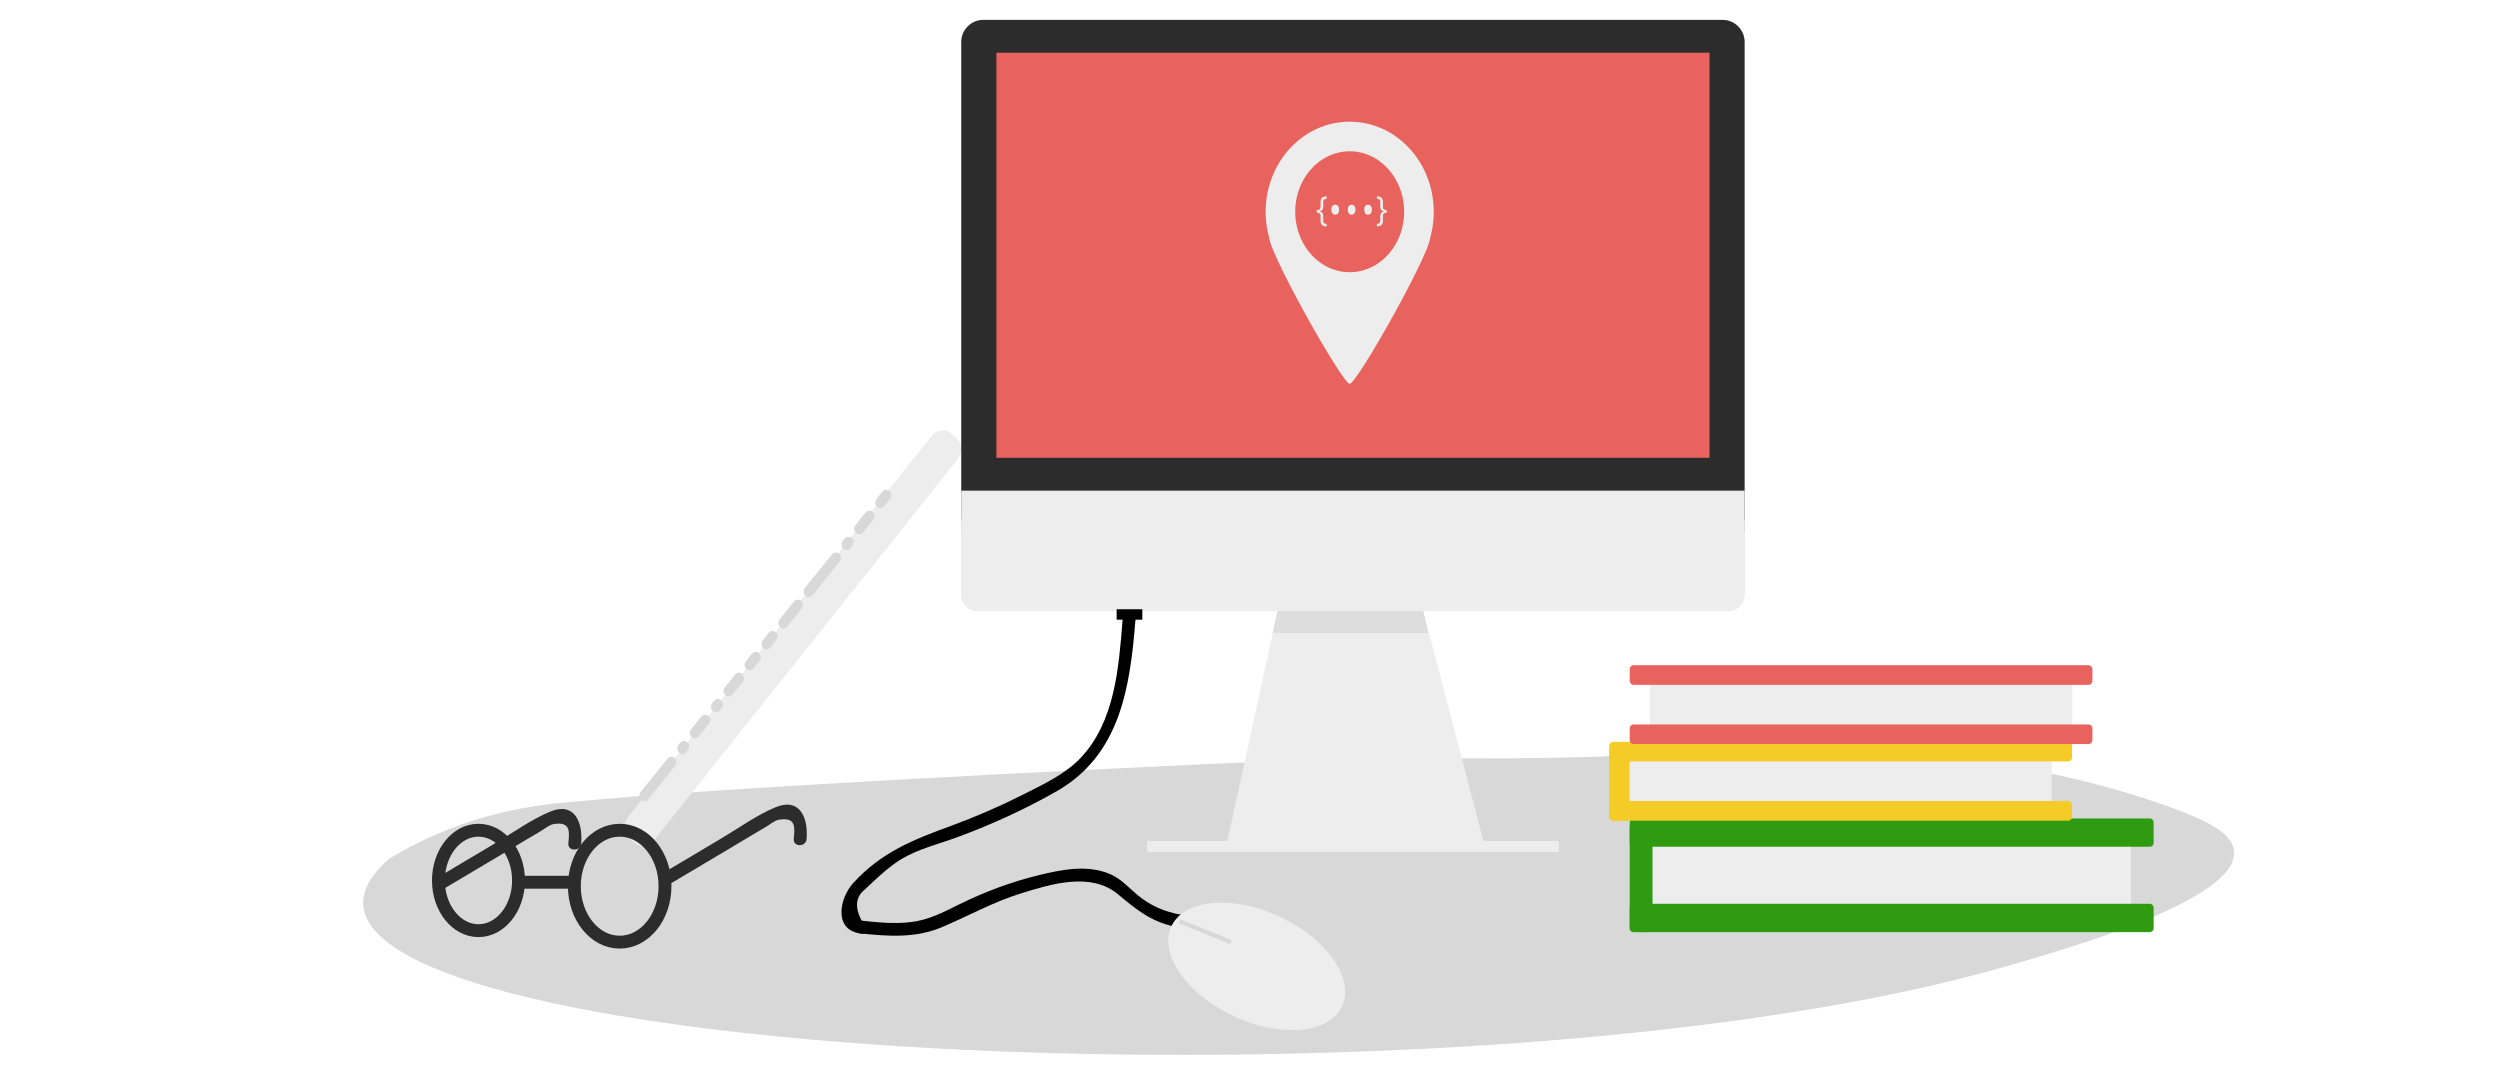
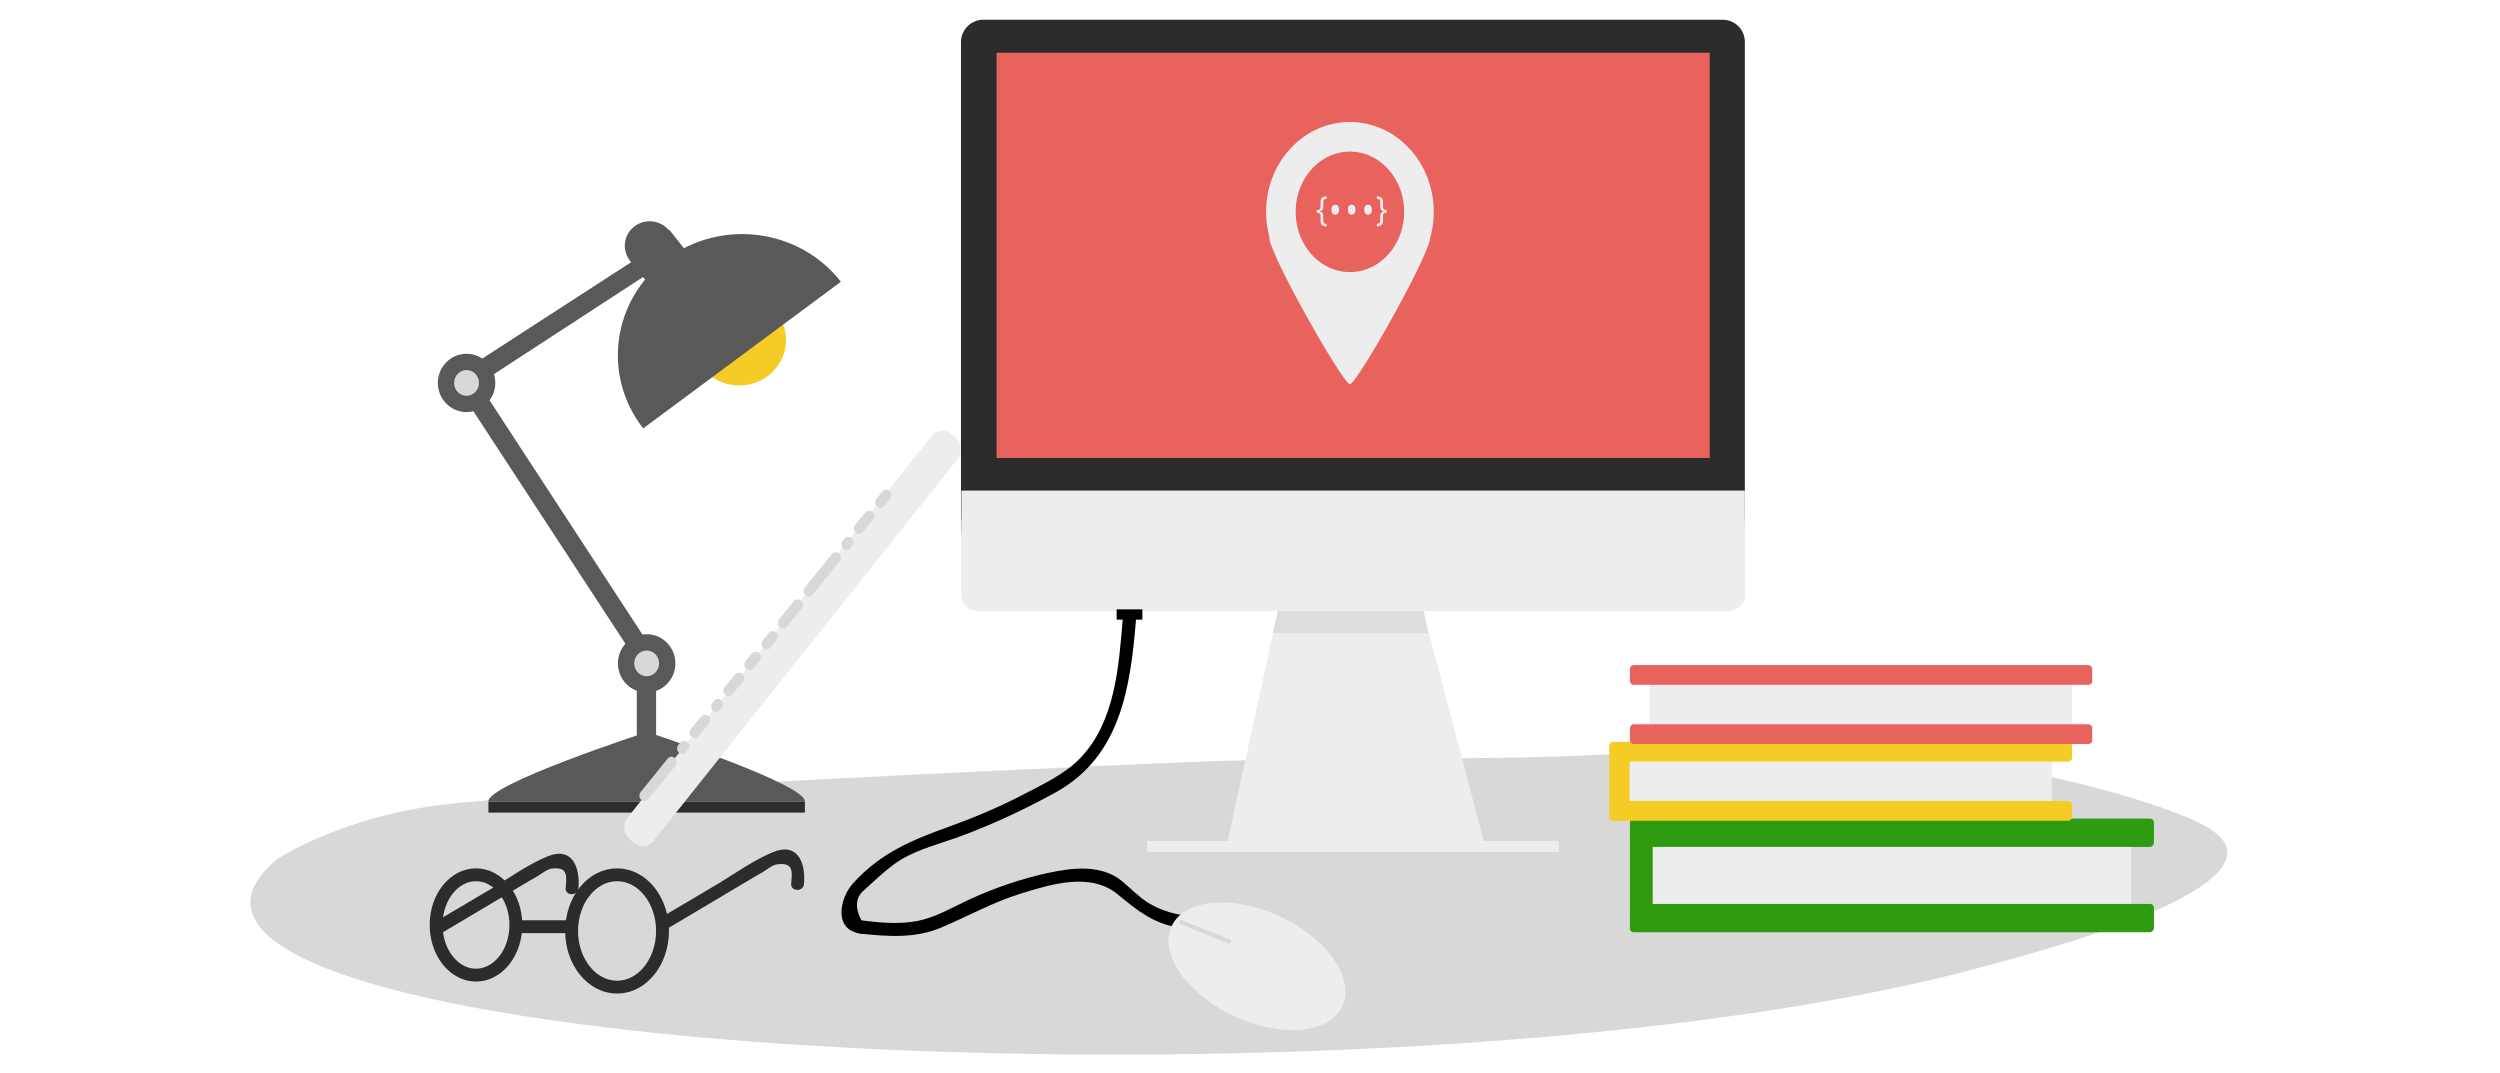
<svg xmlns="http://www.w3.org/2000/svg" version="1.1" id="Layer_1" x="0px" y="0px" viewBox="0 0 583 250" style="enable-background:new 0 0 583 250;" xml:space="preserve">
  <style type="text/css">
	.st0{fill:#D8D8D8;}
- 	.st1{fill:#2D2C2C;}
- 	.st2{fill:#EDEDED;}
- 	.st3{fill:#E9635E;}
- 	.st4{fill:#DDDDDD;}
- 	.st5{fill:none;stroke:#EDEDED;stroke-width:6.9;stroke-miterlimit:10;}
- 	.st6{font-family:'ArialMT';}
- 	.st7{font-size:8.081px;}
- 	.st8{font-size:17.306px;}
- 	.st9{fill:none;stroke:#D8D8D8;stroke-miterlimit:10;}
- 	.st10{fill:none;stroke:#2D2C2C;stroke-width:3;stroke-miterlimit:10;}
- 	.st11{fill:#2E9B10;}
- 	.st12{fill:#F4CC25;}
+ 	.st1{fill:#F4CC25;}
+ 	.st2{fill:#2D2C2C;}
+ 	.st3{fill:#595959;}
+ 	.st4{fill:#EDEDED;}
+ 	.st5{fill:#E9635E;}
+ 	.st6{fill:#DDDDDD;}
+ 	.st7{fill:none;stroke:#EDEDED;stroke-width:6.9;stroke-miterlimit:10;}
+ 	.st8{font-family:'ArialMT';}
+ 	.st9{font-size:8.081px;}
+ 	.st10{font-size:17.306px;}
+ 	.st11{fill:none;stroke:#D8D8D8;stroke-miterlimit:10;}
+ 	.st12{fill:none;stroke:#2D2C2C;stroke-width:3;stroke-miterlimit:10;}
+ 	.st13{fill:#2E9B10;}
</style>
-   <path class="st0" d="M466.66,225.68c-119.13,33.99-379.48,22.76-381.95-14.64c-0.17-2.64,0.88-6.26,6.02-10.76  c3.35-2.05,9.25-5.35,17.25-8.14c10.39-3.61,19.08-4.53,22.98-4.92c37.61-3.75,129.5-8.04,139.73-8.52  c14.41-0.68,29.42-1.53,51.68-1.78c13.7-0.16,18.23,0.06,32.53-0.1c27.18-0.31,32.93-1.38,51.68-1.78  c35.55-0.76,67.04,1.97,97.04,12.32c12.99,4.48,16.64,7.39,17.28,10.65C523.2,209.55,481.9,221.33,466.66,225.68z" />
-   <path class="st1" d="M401.69,128.46H229.32c-2.85,0-5.16-2.31-5.16-5.16V9.79c0-2.85,2.31-5.16,5.16-5.16h172.37  c2.85,0,5.16,2.31,5.16,5.16v113.52C406.85,126.15,404.54,128.46,401.69,128.46z" />
-   <path class="st2" d="M403.14,142.51H227.87c-2.05,0-3.71-1.66-3.71-3.71v-16.84c0-2.05,1.66-3.71,3.71-3.71h175.27  c2.05,0,3.71,1.66,3.71,3.71v16.84C406.85,140.85,405.19,142.51,403.14,142.51z" />
-   <rect x="224.16" y="114.42" class="st2" width="182.69" height="24.26" />
-   <rect x="232.36" y="12.29" class="st3" width="166.3" height="94.47" />
-   <path class="st2" d="M345.95,196.13h-59.73c3.9-17.87,7.81-35.75,11.71-53.62l0,0c-0.46,0-0.51,0-0.51,0c0,0,15.79,0,34.44,0  c0,0,0.04,0,0.04,0C336.59,160.38,341.27,178.25,345.95,196.13z" />
+   <path class="st0" d="M461.9,225.6C336,259.6,61,248.4,58.4,211c-0.2-2.6,0.9-6.3,6.4-10.8c3.5-2.1,9.8-5.4,18.2-8.1  c11-3.6,20.2-4.5,24.3-4.9c39.7-3.8,136.8-8,147.6-8.5c15.2-0.7,31.1-1.5,54.6-1.8c14.5-0.2,19.3,0.1,34.4-0.1  c28.7-0.3,34.8-1.4,54.6-1.8c37.6-0.8,70.8,2,102.5,12.3c13.7,4.5,17.6,7.4,18.3,10.6C521.6,209.5,478,221.3,461.9,225.6z" />
+   <ellipse class="st1" cx="172.4" cy="79.3" rx="10.9" ry="10.6" />
+   <rect x="113.9" y="187" class="st2" width="73.8" height="2.5" />
+   <path class="st3" d="M187.7,187h-36.9l0,0h-36.9c-0.8-4,37-16.3,37-16.3l0,0C150.9,170.7,188.5,183,187.7,187z" />
+   <rect x="148.5" y="160.2" class="st3" width="4.5" height="11.7" />
+   <polygon class="st3" points="112.3,90.5 108.5,93 149.3,155.4 153.1,153 " />
+   <polygon class="st3" points="151.5,63.6 149.1,59.9 106,87.8 108.5,91.6 " />
+   <ellipse class="st3" cx="150.8" cy="154.7" rx="6.7" ry="6.8" />
+   <ellipse class="st3" cx="108.8" cy="89.3" rx="6.7" ry="6.8" />
+   <ellipse class="st0" cx="108.8" cy="89.3" rx="2.9" ry="3" />
+   <ellipse class="st0" cx="150.8" cy="154.7" rx="2.9" ry="3" />
+   <ellipse class="st3" cx="151.5" cy="57.3" rx="5.8" ry="5.7" />
+   <path class="st3" d="M196.1,65.7c-9.7-12.4-27.9-14.8-40.6-5.3c-12.7,9.4-15.2,27.1-5.5,39.5L196.1,65.7  C196.1,65.7,196.1,65.7,196.1,65.7z" />
+   <polygon class="st3" points="155.5,71.6 146.8,60.6 156.1,53.6 164.8,64.6 " />
+   <path class="st2" d="M401.7,128.5H229.3c-2.9,0-5.2-2.3-5.2-5.2V9.8c0-2.8,2.3-5.2,5.2-5.2h172.4c2.9,0,5.2,2.3,5.2,5.2v113.5  C406.9,126.2,404.5,128.5,401.7,128.5z" />
+   <path class="st4" d="M403.1,142.5H227.9c-2.1,0-3.7-1.7-3.7-3.7V122c0-2.1,1.7-3.7,3.7-3.7h175.3c2,0,3.7,1.7,3.7,3.7v16.8  C406.9,140.9,405.2,142.5,403.1,142.5z" />
+   <rect x="224.2" y="114.4" class="st4" width="182.7" height="24.3" />
+   <rect x="232.4" y="12.3" class="st5" width="166.3" height="94.5" />
+   <path class="st4" d="M346,196.1h-59.7c3.9-17.9,7.8-35.8,11.7-53.6l0,0c-0.5,0-0.5,0-0.5,0s15.8,0,34.4,0h0  C336.6,160.4,341.3,178.3,346,196.1z" />
  <g>
-     <path class="st4" d="M333.07,147.61c-12.1,0-24.2,0-36.3,0c0.39-1.7,0.78-3.4,1.17-5.11c9.36,0,18.72,0,28.08,0   c1.96,0,3.92,0,5.88,0C332.29,144.21,332.68,145.91,333.07,147.61z" />
+     <path class="st6" d="M333.1,147.6c-12.1,0-24.2,0-36.3,0c0.4-1.7,0.8-3.4,1.2-5.1c9.4,0,18.7,0,28.1,0c2,0,3.9,0,5.9,0   C332.3,144.2,332.7,145.9,333.1,147.6z" />
  </g>
-   <rect x="267.49" y="196.13" class="st2" width="96.03" height="2.55" />
-   <path class="st2" d="M223.32,107.11l-70.9,88.96c-1.17,1.47-3.22,1.63-4.57,0.37l-1.06-0.98c-1.36-1.26-1.51-3.47-0.34-4.94  l70.9-88.96c1.17-1.47,3.22-1.63,4.57-0.37l1.06,0.98C224.34,103.44,224.49,105.65,223.32,107.11z" />
-   <ellipse class="st5" cx="314.75" cy="49.38" rx="16.15" ry="17.55" />
-   <path class="st2" d="M333.3,55.06c2.17,0.6-16.79,34.45-18.55,34.45s-20.71-33.85-18.55-34.45c1.84-0.51,6.97,8.68,17.66,9.19  c0.59,0.03,1.17,0.03,1.77,0C326.33,63.74,331.46,54.55,333.3,55.06z" />
-   <text transform="matrix(0.8924 0 0 1 306.8643 51.5415)" class="st2 st6 st7">{      }</text>
-   <text transform="matrix(0.8247 0 0 1 309.4658 49.8228)" class="st2 st6 st8">...</text>
-   <path class="st0" d="M207.58,116.31l-1.4,1.73c-0.43,0.53-1.18,0.59-1.67,0.13v0c-0.49-0.46-0.54-1.27-0.12-1.8l1.4-1.73  c0.43-0.53,1.18-0.59,1.67-0.13l0,0C207.96,114.97,208.01,115.77,207.58,116.31z" />
-   <path class="st0" d="M203.65,121.19l-2.38,2.95c-0.43,0.53-1.18,0.59-1.67,0.13l0,0c-0.49-0.46-0.54-1.27-0.12-1.8l2.38-2.95  c0.43-0.53,1.18-0.59,1.67-0.13v0C204.03,119.85,204.08,120.66,203.65,121.19z" />
-   <path class="st0" d="M198.74,127.29l-0.41,0.51c-0.43,0.53-1.18,0.59-1.67,0.13v0c-0.49-0.46-0.54-1.27-0.12-1.8l0.41-0.51  c0.43-0.53,1.18-0.59,1.67-0.13l0,0C199.12,125.95,199.17,126.76,198.74,127.29z" />
-   <path class="st0" d="M177.13,154.14l-1.4,1.73c-0.43,0.53-1.18,0.59-1.67,0.13l0,0c-0.49-0.46-0.54-1.27-0.12-1.8l1.4-1.73  c0.43-0.53,1.18-0.59,1.67-0.13l0,0C177.51,152.8,177.56,153.61,177.13,154.14z" />
-   <path class="st0" d="M173.2,159.02l-2.38,2.95c-0.43,0.53-1.18,0.59-1.67,0.13v0c-0.49-0.46-0.54-1.27-0.12-1.8l2.38-2.95  c0.43-0.53,1.18-0.59,1.67-0.13l0,0C173.58,157.68,173.63,158.49,173.2,159.02z" />
-   <path class="st0" d="M168.29,165.12l-0.41,0.51c-0.43,0.53-1.18,0.59-1.67,0.13l0,0c-0.49-0.46-0.54-1.27-0.12-1.8l0.41-0.51  c0.43-0.53,1.18-0.59,1.67-0.13l0,0C168.66,163.79,168.72,164.59,168.29,165.12z" />
-   <path class="st0" d="M195.8,130.95l-6.31,7.84c-0.43,0.53-1.18,0.59-1.67,0.13l0,0c-0.49-0.46-0.54-1.27-0.12-1.8l6.31-7.84  c0.43-0.53,1.18-0.59,1.67-0.13l0,0C196.17,129.61,196.22,130.42,195.8,130.95z" />
-   <path class="st0" d="M165.34,168.78l-2.38,2.95c-0.43,0.53-1.18,0.59-1.67,0.13l0,0c-0.49-0.46-0.54-1.27-0.12-1.8l2.38-2.95  c0.43-0.53,1.18-0.59,1.67-0.13h0C165.72,167.45,165.77,168.25,165.34,168.78z" />
-   <path class="st0" d="M160.43,174.89l-0.41,0.51c-0.43,0.53-1.18,0.59-1.67,0.13l0,0c-0.49-0.46-0.54-1.27-0.12-1.8l0.41-0.51  c0.43-0.53,1.18-0.59,1.67-0.13v0C160.8,173.55,160.86,174.35,160.43,174.89z" />
-   <path class="st0" d="M157.48,178.55l-6.31,7.84c-0.43,0.53-1.18,0.59-1.67,0.13l0,0c-0.49-0.46-0.54-1.27-0.12-1.8l6.31-7.84  c0.43-0.53,1.18-0.59,1.67-0.13l0,0C157.86,177.21,157.91,178.02,157.48,178.55z" />
-   <path class="st0" d="M186.95,141.94l-3.36,4.18c-0.43,0.53-1.18,0.59-1.67,0.13l0,0c-0.49-0.46-0.54-1.27-0.12-1.8l3.36-4.18  c0.43-0.53,1.18-0.59,1.67-0.13v0C187.33,140.6,187.38,141.4,186.95,141.94z" />
-   <path class="st0" d="M181.06,149.26l-1.4,1.73c-0.43,0.53-1.18,0.59-1.67,0.13l0,0c-0.49-0.46-0.54-1.27-0.12-1.8l1.4-1.73  c0.43-0.53,1.18-0.59,1.67-0.13l0,0C181.43,147.92,181.49,148.73,181.06,149.26z" />
+   <rect x="267.5" y="196.1" class="st4" width="96" height="2.6" />
+   <path class="st4" d="M223.3,107.1l-70.9,89c-1.2,1.5-3.2,1.6-4.6,0.4l-1.1-1c-1.4-1.3-1.5-3.5-0.3-4.9l70.9-89  c1.2-1.5,3.2-1.6,4.6-0.4l1.1,1C224.3,103.4,224.5,105.7,223.3,107.1z" />
+   <ellipse class="st7" cx="314.8" cy="49.4" rx="16.1" ry="17.5" />
+   <path class="st4" d="M333.3,55.1c2.2,0.6-16.8,34.5-18.5,34.5S294,55.7,296.2,55.1c1.8-0.5,7,8.7,17.7,9.2c0.6,0,1.2,0,1.8,0  C326.3,63.7,331.5,54.5,333.3,55.1z" />
+   <text transform="matrix(0.8924 0 0 1 306.8643 51.5415)" class="st4 st8 st9">{      }</text>
+   <text transform="matrix(0.8247 0 0 1 309.4658 49.8228)" class="st4 st8 st10">...</text>
+   <path class="st0" d="M207.6,116.3l-1.4,1.7c-0.4,0.5-1.2,0.6-1.7,0.1l0,0c-0.5-0.5-0.5-1.3-0.1-1.8l1.4-1.7c0.4-0.5,1.2-0.6,1.7-0.1  l0,0C208,115,208,115.8,207.6,116.3z" />
+   <path class="st0" d="M203.6,121.2l-2.4,2.9c-0.4,0.5-1.2,0.6-1.7,0.1l0,0c-0.5-0.5-0.5-1.3-0.1-1.8l2.4-2.9c0.4-0.5,1.2-0.6,1.7-0.1  l0,0C204,119.8,204.1,120.7,203.6,121.2z" />
+   <path class="st0" d="M198.7,127.3l-0.4,0.5c-0.4,0.5-1.2,0.6-1.7,0.1l0,0c-0.5-0.5-0.5-1.3-0.1-1.8l0.4-0.5c0.4-0.5,1.2-0.6,1.7-0.1  l0,0C199.1,125.9,199.2,126.8,198.7,127.3z" />
+   <path class="st0" d="M177.1,154.1l-1.4,1.7c-0.4,0.5-1.2,0.6-1.7,0.1l0,0c-0.5-0.5-0.5-1.3-0.1-1.8l1.4-1.7c0.4-0.5,1.2-0.6,1.7-0.1  l0,0C177.5,152.8,177.6,153.6,177.1,154.1z" />
+   <path class="st0" d="M173.2,159l-2.4,2.9c-0.4,0.5-1.2,0.6-1.7,0.1l0,0c-0.5-0.5-0.5-1.3-0.1-1.8l2.4-2.9c0.4-0.5,1.2-0.6,1.7-0.1  l0,0C173.6,157.7,173.6,158.5,173.2,159z" />
+   <path class="st0" d="M168.3,165.1l-0.4,0.5c-0.4,0.5-1.2,0.6-1.7,0.1l0,0c-0.5-0.5-0.5-1.3-0.1-1.8l0.4-0.5c0.4-0.5,1.2-0.6,1.7-0.1  l0,0C168.7,163.8,168.7,164.6,168.3,165.1z" />
+   <path class="st0" d="M195.8,130.9l-6.3,7.8c-0.4,0.5-1.2,0.6-1.7,0.1l0,0c-0.5-0.5-0.5-1.3-0.1-1.8l6.3-7.8c0.4-0.5,1.2-0.6,1.7-0.1  l0,0C196.2,129.6,196.2,130.4,195.8,130.9z" />
+   <path class="st0" d="M165.3,168.8l-2.4,2.9c-0.4,0.5-1.2,0.6-1.7,0.1l0,0c-0.5-0.5-0.5-1.3-0.1-1.8l2.4-2.9c0.4-0.5,1.2-0.6,1.7-0.1  l0,0C165.7,167.4,165.8,168.3,165.3,168.8z" />
+   <path class="st0" d="M160.4,174.9l-0.4,0.5c-0.4,0.5-1.2,0.6-1.7,0.1l0,0c-0.5-0.5-0.5-1.3-0.1-1.8l0.4-0.5c0.4-0.5,1.2-0.6,1.7-0.1  l0,0C160.8,173.6,160.9,174.4,160.4,174.9z" />
+   <path class="st0" d="M157.5,178.6l-6.3,7.8c-0.4,0.5-1.2,0.6-1.7,0.1l0,0c-0.5-0.5-0.5-1.3-0.1-1.8l6.3-7.8c0.4-0.5,1.2-0.6,1.7-0.1  l0,0C157.9,177.2,157.9,178,157.5,178.6z" />
+   <path class="st0" d="M186.9,141.9l-3.4,4.2c-0.4,0.5-1.2,0.6-1.7,0.1l0,0c-0.5-0.5-0.5-1.3-0.1-1.8l3.4-4.2c0.4-0.5,1.2-0.6,1.7-0.1  l0,0C187.3,140.6,187.4,141.4,186.9,141.9z" />
+   <path class="st0" d="M181.1,149.3l-1.4,1.7c-0.4,0.5-1.2,0.6-1.7,0.1l0,0c-0.5-0.5-0.5-1.3-0.1-1.8l1.4-1.7c0.4-0.5,1.2-0.6,1.7-0.1  l0,0C181.4,147.9,181.5,148.7,181.1,149.3z" />
  <g>
    <g>
-       <path d="M261.78,144.64c-0.87,10.97-1.77,23.67-9.79,32.11c-3.64,3.83-8.76,6.2-13.42,8.55c-5.44,2.75-11.04,5.18-16.77,7.28    c-8.87,3.24-16.22,6.14-22.79,13.3c-3.32,3.62-4.74,11.19,1.94,11.84c1.92,0.19,1.91-2.82,0-3c-1.65-3.11-1.43-5.52,0.67-7.24    c0.75-0.72,1.5-1.43,2.27-2.13c1.97-1.8,3.98-3.6,6.28-4.99c4.07-2.45,8.84-3.55,13.26-5.19c7.9-2.94,15.64-6.46,22.96-10.64    c14.81-8.44,17.14-24.16,18.39-39.89C264.93,142.71,261.93,142.72,261.78,144.64L261.78,144.64z" />
+       <path d="M261.8,144.6c-0.9,11-1.8,23.7-9.8,32.1c-3.6,3.8-8.8,6.2-13.4,8.6c-5.4,2.8-11,5.2-16.8,7.3c-8.9,3.2-16.2,6.1-22.8,13.3    c-3.3,3.6-4.7,11.2,1.9,11.8c1.9,0.2,1.9-2.8,0-3c-1.6-3.1-1.4-5.5,0.7-7.2c0.8-0.7,1.5-1.4,2.3-2.1c2-1.8,4-3.6,6.3-5    c4.1-2.4,8.8-3.6,13.3-5.2c7.9-2.9,15.6-6.5,23-10.6c14.8-8.4,17.1-24.2,18.4-39.9C264.9,142.7,261.9,142.7,261.8,144.6    L261.8,144.6z" />
    </g>
  </g>
-   <rect x="260.4" y="142.08" width="5.99" height="2.43" />
+   <rect x="260.4" y="142.1" width="6" height="2.4" />
  <g>
    <g>
-       <path d="M200.51,217.66c6.45,0.68,12.92,1.17,19.04-1.4c6.22-2.61,11.97-5.89,18.48-7.9c7.07-2.19,16.31-5.1,22.66,0.17    c4.5,3.74,8.06,6.69,14.06,7.7c1.89,0.32,2.7-2.57,0.8-2.89c-3.93-0.66-7.37-2.15-10.44-4.76c-2.17-1.84-3.84-3.79-6.55-4.87    c-5.15-2.07-10.97-0.92-16.17,0.34c-6.51,1.58-12.81,3.93-18.8,6.9c-3.68,1.82-7.03,3.59-11.17,4.08    c-3.97,0.48-7.94,0.05-11.9-0.37C198.59,214.46,198.61,217.46,200.51,217.66L200.51,217.66z" />
+       <path d="M200.5,217.7c6.4,0.7,12.9,1.2,19-1.4c6.2-2.6,12-5.9,18.5-7.9c7.1-2.2,16.3-5.1,22.7,0.2c4.5,3.7,8.1,6.7,14.1,7.7    c1.9,0.3,2.7-2.6,0.8-2.9c-3.9-0.7-7.4-2.1-10.4-4.8c-2.2-1.8-3.8-3.8-6.5-4.9c-5.1-2.1-11-0.9-16.2,0.3    c-6.5,1.6-12.8,3.9-18.8,6.9c-3.7,1.8-7,3.6-11.2,4.1c-4,0.5-7.9,0.1-11.9-0.4C198.6,214.5,198.6,217.5,200.5,217.7L200.5,217.7z" />
    </g>
  </g>
-   <ellipse transform="matrix(0.4249 -0.9053 0.9053 0.4249 -35.4704 394.8932)" class="st2" cx="293.04" cy="225.36" rx="12.78" ry="21.98" />
-   <line class="st9" x1="275.07" y1="214.85" x2="287.05" y2="219.7" />
-   <ellipse class="st10" cx="111.58" cy="205.32" rx="9.34" ry="11.71" />
-   <ellipse class="st10" cx="144.51" cy="206.66" rx="10.57" ry="13.05" />
+   <ellipse transform="matrix(0.4249 -0.9053 0.9053 0.4249 -35.461 394.903)" class="st4" cx="293.1" cy="225.4" rx="12.8" ry="22" />
+   <line class="st11" x1="275.1" y1="214.9" x2="287" y2="219.7" />
+   <ellipse class="st12" cx="111" cy="215.7" rx="9.3" ry="11.7" />
+   <ellipse class="st12" cx="143.9" cy="217.1" rx="10.6" ry="13.1" />
  <g>
    <g>
-       <path class="st1" d="M103.44,207.3c5.11-3.04,10.21-6.07,15.32-9.11c2.42-1.44,4.82-2.91,7.26-4.32c0.84-0.49,2.05-1.51,3.02-1.68    c4.25-0.73,3.7,2.02,3.5,4.49c-0.15,1.92,2.85,1.91,3,0c0.4-5.05-1.63-9.73-7.24-7.41c-4.43,1.84-8.55,4.84-12.67,7.28    c-4.57,2.72-9.14,5.43-13.71,8.15C100.27,205.7,101.78,208.29,103.44,207.3L103.44,207.3z" />
+       <path class="st2" d="M102.8,217.7c5.1-3,10.2-6.1,15.3-9.1c2.4-1.4,4.8-2.9,7.3-4.3c0.8-0.5,2.1-1.5,3-1.7c4.3-0.7,3.7,2,3.5,4.5    c-0.1,1.9,2.9,1.9,3,0c0.4-5.1-1.6-9.7-7.2-7.4c-4.4,1.8-8.6,4.8-12.7,7.3c-4.6,2.7-9.1,5.4-13.7,8.1    C99.7,216.1,101.2,218.7,102.8,217.7L102.8,217.7z" />
    </g>
  </g>
  <g>
    <g>
-       <path class="st1" d="M156,206.28c5.11-3.04,10.21-6.07,15.32-9.11c2.42-1.44,4.82-2.91,7.26-4.32c0.84-0.49,2.05-1.51,3.02-1.68    c4.25-0.73,3.7,2.02,3.5,4.49c-0.15,1.92,2.85,1.91,3,0c0.4-5.05-1.63-9.73-7.24-7.41c-4.43,1.84-8.55,4.84-12.67,7.28    c-4.57,2.72-9.14,5.43-13.71,8.15C152.83,204.67,154.34,207.27,156,206.28L156,206.28z" />
+       <path class="st2" d="M155.4,216.7c5.1-3,10.2-6.1,15.3-9.1c2.4-1.4,4.8-2.9,7.3-4.3c0.8-0.5,2.1-1.5,3-1.7c4.3-0.7,3.7,2,3.5,4.5    c-0.1,1.9,2.9,1.9,3,0c0.4-5.1-1.6-9.7-7.2-7.4c-4.4,1.8-8.6,4.8-12.7,7.3c-4.6,2.7-9.1,5.4-13.7,8.1    C152.2,215.1,153.7,217.7,155.4,216.7L155.4,216.7z" />
    </g>
  </g>
  <g>
    <g>
-       <path class="st1" d="M121.11,207.24c4.14,0,8.29,0,12.43,0c1.93,0,1.93-3,0-3c-4.14,0-8.29,0-12.43,0    C119.18,204.24,119.18,207.24,121.11,207.24L121.11,207.24z" />
+       <path class="st2" d="M120.5,217.6c4.1,0,8.3,0,12.4,0c1.9,0,1.9-3,0-3c-4.1,0-8.3,0-12.4,0C118.6,214.6,118.6,217.6,120.5,217.6    L120.5,217.6z" />
    </g>
  </g>
-   <rect x="385.36" y="195.65" class="st2" width="111.56" height="18.1" />
-   <path class="st11" d="M501.32,217.37H380.96c-0.5,0-0.91-0.41-0.91-0.91v-4.78c0-0.5,0.41-0.91,0.91-0.91h120.36  c0.5,0,0.91,0.41,0.91,0.91v4.78C502.23,216.96,501.82,217.37,501.32,217.37z" />
-   <path class="st11" d="M501.32,197.46H380.96c-0.5,0-0.91-0.41-0.91-0.91v-4.78c0-0.5,0.41-0.91,0.91-0.91h120.36  c0.5,0,0.91,0.41,0.91,0.91v4.78C502.23,197.05,501.82,197.46,501.32,197.46z" />
-   <path class="st11" d="M385.36,192.94v23.51c0,0.5-0.41,0.91-0.91,0.91h-3.49c-0.5,0-0.91-0.41-0.91-0.91v-23.51  c0-0.5,0.41-0.91,0.91-0.91h3.49C384.95,192.03,385.36,192.44,385.36,192.94z" />
-   <rect x="379.98" y="176.32" class="st2" width="98.52" height="12.55" />
-   <path class="st12" d="M482.28,191.38H376.2c-0.5,0-0.91-0.41-0.91-0.91v-2.76c0-0.5,0.41-0.91,0.91-0.91h106.08  c0.5,0,0.91,0.41,0.91,0.91v2.76C483.19,190.98,482.78,191.38,482.28,191.38z" />
-   <path class="st12" d="M482.28,177.58H376.2c-0.5,0-0.91-0.41-0.91-0.91v-2.76c0-0.5,0.41-0.91,0.91-0.91h106.08  c0.5,0,0.91,0.41,0.91,0.91v2.76C483.19,177.17,482.78,177.58,482.28,177.58z" />
-   <path class="st12" d="M379.98,174.72v15.75c0,0.5-0.41,0.91-0.91,0.91h-2.87c-0.5,0-0.91-0.41-0.91-0.91v-15.75  c0-0.5,0.41-0.91,0.91-0.91h2.87C379.57,173.81,379.98,174.22,379.98,174.72z" />
-   <rect x="384.74" y="158.46" class="st2" width="98.52" height="12.55" />
-   <path class="st3" d="M487.04,173.52H380.96c-0.5,0-0.91-0.41-0.91-0.91v-2.76c0-0.5,0.41-0.91,0.91-0.91h106.08  c0.5,0,0.91,0.41,0.91,0.91v2.76C487.95,173.11,487.54,173.52,487.04,173.52z" />
-   <path class="st3" d="M487.04,159.71H380.96c-0.5,0-0.91-0.41-0.91-0.91v-2.76c0-0.5,0.41-0.91,0.91-0.91h106.08  c0.5,0,0.91,0.41,0.91,0.91v2.76C487.95,159.3,487.54,159.71,487.04,159.71z" />
+   <rect x="385.4" y="195.6" class="st4" width="111.6" height="18.1" />
+   <path class="st13" d="M501.3,217.4H381c-0.5,0-0.9-0.4-0.9-0.9v-4.8c0-0.5,0.4-0.9,0.9-0.9h120.4c0.5,0,0.9,0.4,0.9,0.9v4.8  C502.2,217,501.8,217.4,501.3,217.4z" />
+   <path class="st13" d="M501.3,197.5H381c-0.5,0-0.9-0.4-0.9-0.9v-4.8c0-0.5,0.4-0.9,0.9-0.9h120.4c0.5,0,0.9,0.4,0.9,0.9v4.8  C502.2,197.1,501.8,197.5,501.3,197.5z" />
+   <path class="st13" d="M385.4,192.9v23.5c0,0.5-0.4,0.9-0.9,0.9H381c-0.5,0-0.9-0.4-0.9-0.9v-23.5c0-0.5,0.4-0.9,0.9-0.9h3.5  C385,192,385.4,192.4,385.4,192.9z" />
+   <rect x="380" y="176.3" class="st4" width="98.5" height="12.6" />
+   <path class="st1" d="M482.3,191.4H376.2c-0.5,0-0.9-0.4-0.9-0.9v-2.8c0-0.5,0.4-0.9,0.9-0.9h106.1c0.5,0,0.9,0.4,0.9,0.9v2.8  C483.2,191,482.8,191.4,482.3,191.4z" />
+   <path class="st1" d="M482.3,177.6H376.2c-0.5,0-0.9-0.4-0.9-0.9v-2.8c0-0.5,0.4-0.9,0.9-0.9h106.1c0.5,0,0.9,0.4,0.9,0.9v2.8  C483.2,177.2,482.8,177.6,482.3,177.6z" />
+   <path class="st1" d="M380,174.7v15.8c0,0.5-0.4,0.9-0.9,0.9h-2.9c-0.5,0-0.9-0.4-0.9-0.9v-15.8c0-0.5,0.4-0.9,0.9-0.9h2.9  C379.6,173.8,380,174.2,380,174.7z" />
+   <rect x="384.7" y="158.5" class="st4" width="98.5" height="12.6" />
+   <path class="st5" d="M487,173.5H381c-0.5,0-0.9-0.4-0.9-0.9v-2.8c0-0.5,0.4-0.9,0.9-0.9H487c0.5,0,0.9,0.4,0.9,0.9v2.8  C488,173.1,487.5,173.5,487,173.5z" />
+   <path class="st5" d="M487,159.7H381c-0.5,0-0.9-0.4-0.9-0.9V156c0-0.5,0.4-0.9,0.9-0.9H487c0.5,0,0.9,0.4,0.9,0.9v2.8  C488,159.3,487.5,159.7,487,159.7z" />
</svg>
